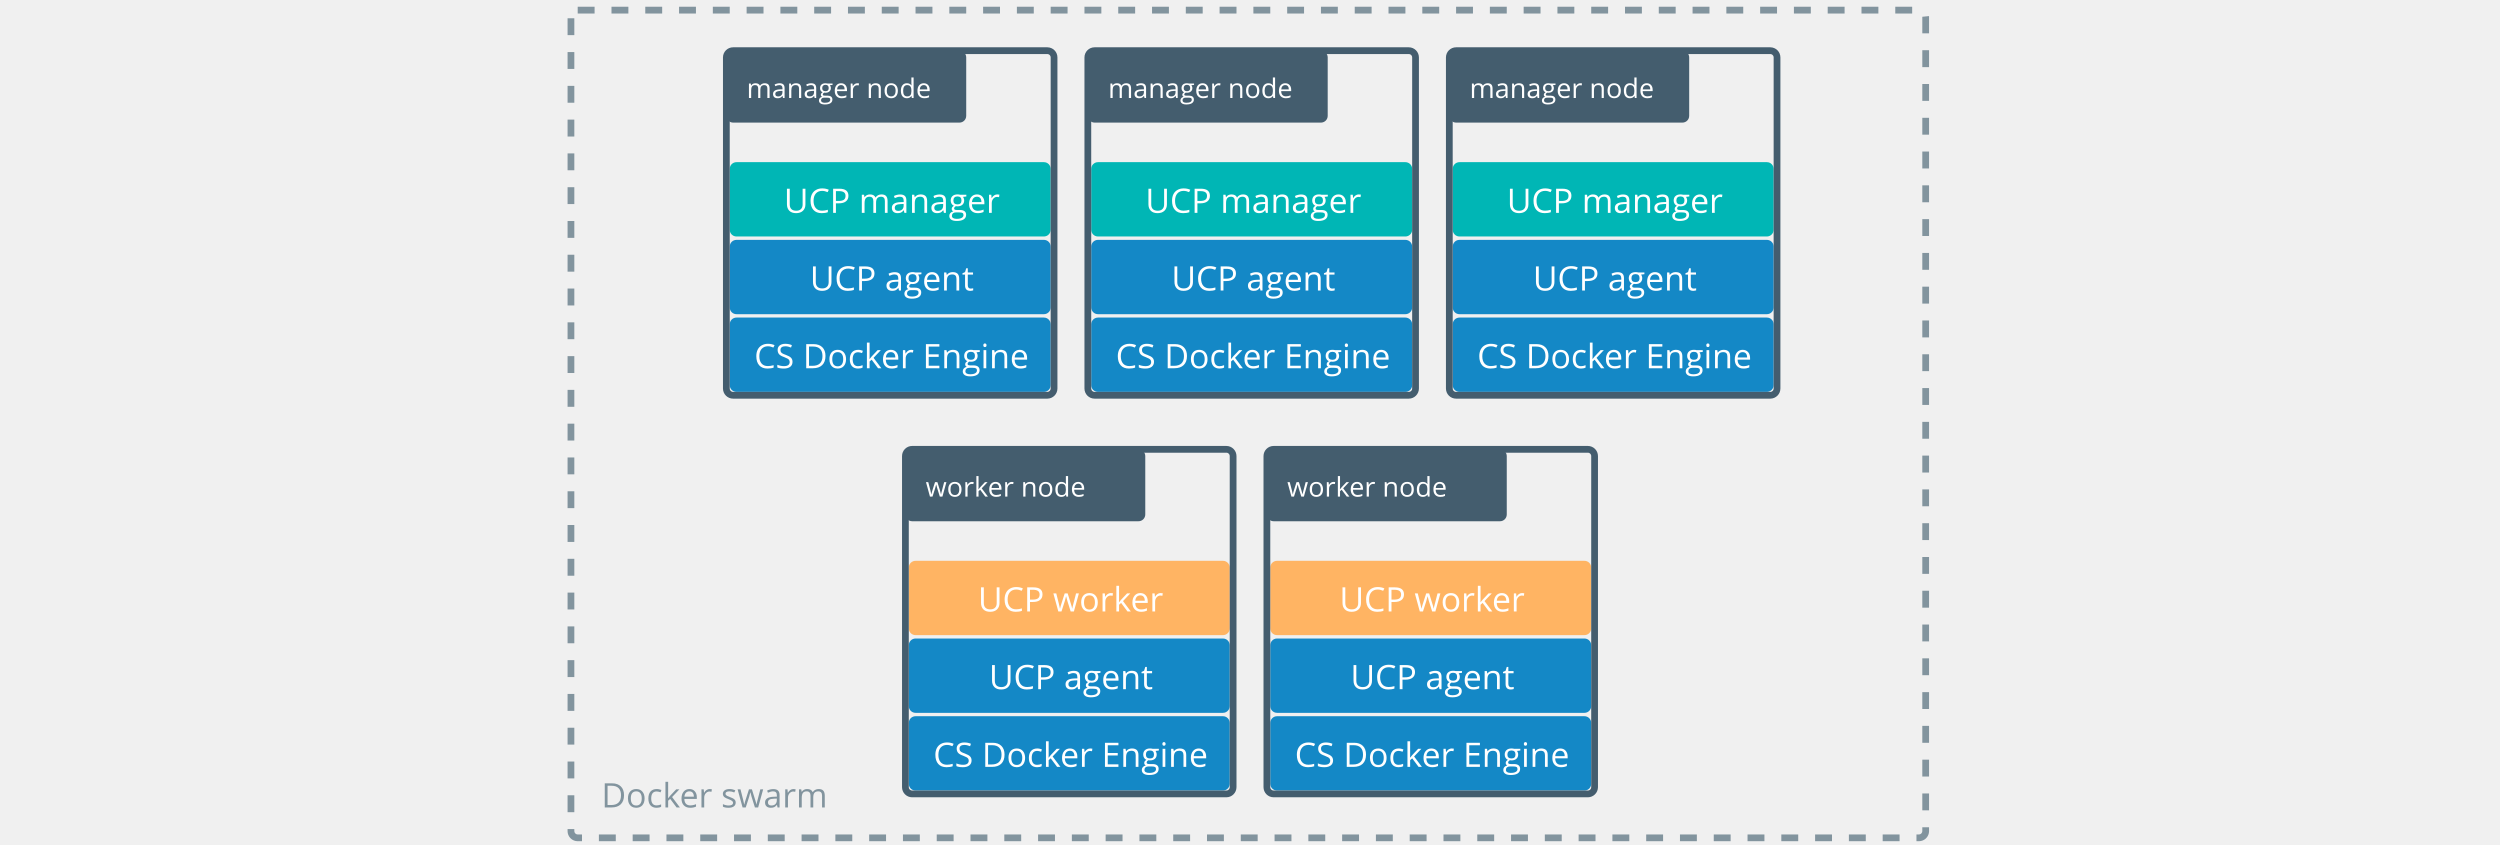
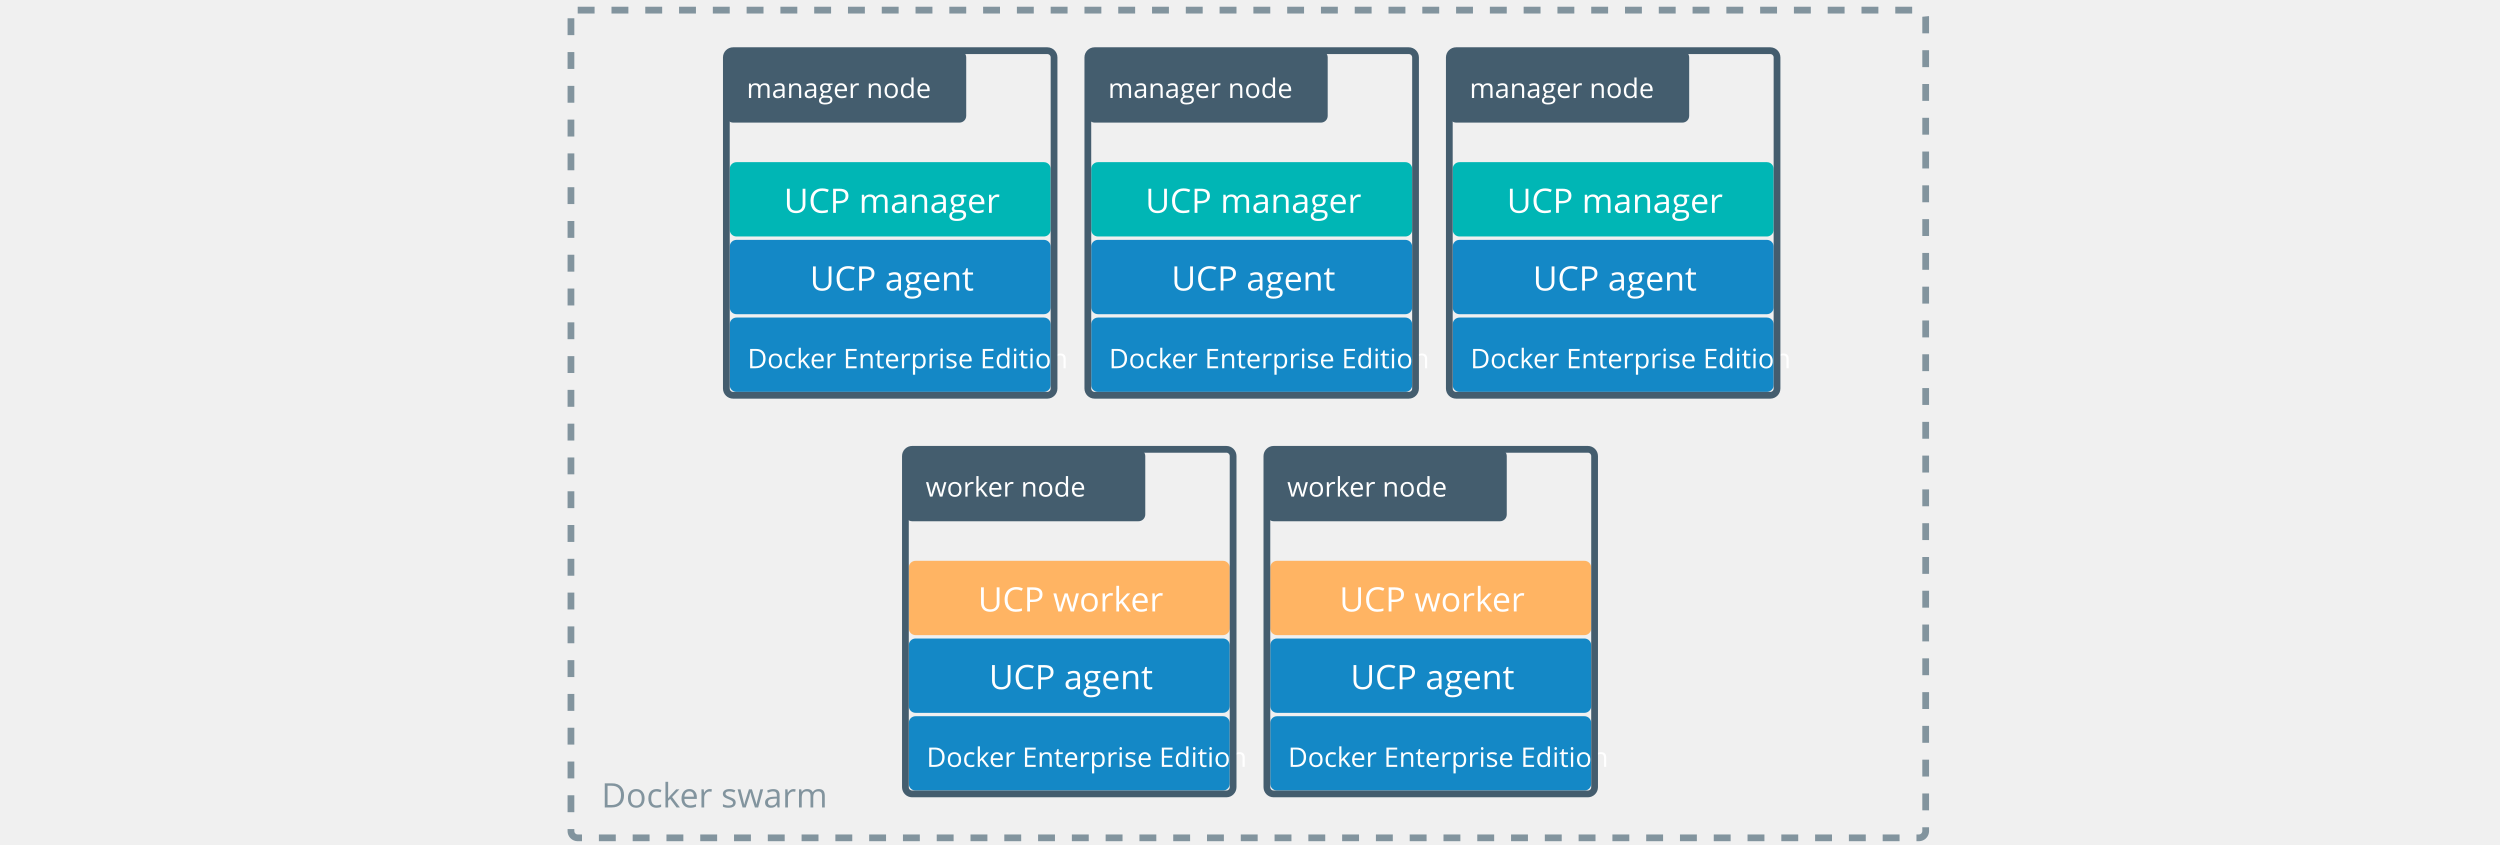
<svg xmlns="http://www.w3.org/2000/svg" width="740px" height="250px" viewBox="0 0 740 250" version="1.1">
  <defs />
  <g id="architecture-diagrams" stroke="none" stroke-width="1" fill="none" fill-rule="evenodd">
    <g id="architecture-2">
      <text id="Docker-swarm" font-family="OpenSans-Semibold, Open Sans" font-size="10" font-weight="500" fill="#82949E">
        <tspan x="178.025" y="239.01">Docker swarm</tspan>
      </text>
      <g id="nodes" transform="translate(215, 15)">
        <g id="workers" transform="translate(53, 118)">
          <g id="node-1">
            <g id="node">
              <g id="node-label">
                <rect id="Rectangle-127" fill="#445D6E" x="0" y="0" width="71" height="21.29" rx="2" />
                <text id="worker-node" font-family="OpenSans, Open Sans" font-size="8" font-weight="normal" fill="#FFFFFF">
                  <tspan x="6" y="14">worker node</tspan>
                </text>
              </g>
            </g>
            <g id="engine" transform="translate(1, 79)">
              <rect id="Rectangle-138" fill="#1488C6" x="0" y="0" width="95" height="22" rx="2" />
-               <text id="CS-Docker-Engine" font-family="OpenSans, Open Sans" font-size="10" font-weight="normal" fill="#FFFFFF">
-                 <tspan x="7.26" y="15">CS Docker Engine</tspan>
+               <text id="Docker-Enterprise-Engine" font-family="OpenSans, Open Sans" font-size="8" font-weight="normal" fill="#FFFFFF">
+                 <tspan x="5.26" y="15">Docker Enterprise Edition</tspan>
              </text>
            </g>
            <g id="ucp" transform="translate(1, 56)">
              <rect id="Rectangle-138" fill="#1488C6" x="0" y="0" width="95" height="22" rx="2" />
              <text id="UCP-agent" font-family="OpenSans, Open Sans" font-size="10" font-weight="normal" fill="#FFFFFF">
                <tspan x="23.737" y="15">UCP agent</tspan>
              </text>
            </g>
            <g id="app" transform="translate(1, 33)">
              <rect id="Rectangle-138" fill="#FFB463" x="0" y="0" width="95" height="22" rx="2" />
              <text id="UCP-worker" font-family="OpenSans, Open Sans" font-size="10" font-weight="normal" fill="#FFFFFF">
                <tspan x="20.476" y="15">UCP worker</tspan>
              </text>
            </g>
            <rect id="node-border" stroke="#445D6E" stroke-width="2" x="0" y="0" width="97" height="102" rx="2" />
          </g>
          <g id="node-1-copy-3" transform="translate(107, 0)">
            <g id="node">
              <g id="node-label">
                <rect id="Rectangle-127" fill="#445D6E" x="0" y="0" width="71" height="21.29" rx="2" />
                <text id="worker-node" font-family="OpenSans, Open Sans" font-size="8" font-weight="normal" fill="#FFFFFF">
                  <tspan x="6" y="14">worker node</tspan>
                </text>
              </g>
            </g>
            <g id="engine" transform="translate(1, 79)">
              <rect id="Rectangle-138" fill="#1488C6" x="0" y="0" width="95" height="22" rx="2" />
-               <text id="CS-Docker-Engine" font-family="OpenSans, Open Sans" font-size="10" font-weight="normal" fill="#FFFFFF">
-                 <tspan x="7.26" y="15">CS Docker Engine</tspan>
+               <text id="Docker-Enterprise-Engine" font-family="OpenSans, Open Sans" font-size="8" font-weight="normal" fill="#FFFFFF">
+                 <tspan x="5.26" y="15">Docker Enterprise Edition</tspan>
              </text>
            </g>
            <g id="ucp" transform="translate(1, 56)">
              <rect id="Rectangle-138" fill="#1488C6" x="0" y="0" width="95" height="22" rx="2" />
              <text id="UCP-agent" font-family="OpenSans, Open Sans" font-size="10" font-weight="normal" fill="#FFFFFF">
                <tspan x="23.737" y="15">UCP agent</tspan>
              </text>
            </g>
            <g id="app" transform="translate(1, 33)">
              <rect id="Rectangle-138" fill="#FFB463" x="0" y="0" width="95" height="22" rx="2" />
              <text id="UCP-worker" font-family="OpenSans, Open Sans" font-size="10" font-weight="normal" fill="#FFFFFF">
                <tspan x="20.476" y="15">UCP worker</tspan>
              </text>
            </g>
            <rect id="node-border" stroke="#445D6E" stroke-width="2" x="0" y="0" width="97" height="102" rx="2" />
          </g>
        </g>
        <g id="managers">
          <g id="node-1">
            <g id="node">
              <g id="node-label">
                <rect id="Rectangle-127" fill="#445D6E" x="0" y="0" width="71" height="21.29" rx="2" />
                <text id="manager-node" font-family="OpenSans, Open Sans" font-size="8" font-weight="normal" fill="#FFFFFF">
                  <tspan x="6" y="14">manager node</tspan>
                </text>
              </g>
            </g>
            <g id="engine" transform="translate(1, 79)">
              <rect id="Rectangle-138" fill="#1488C6" x="0" y="0" width="95" height="22" rx="2" />
-               <text id="CS-Docker-Engine" font-family="OpenSans, Open Sans" font-size="10" font-weight="normal" fill="#FFFFFF">
-                 <tspan x="7.26" y="15">CS Docker Engine</tspan>
+               <text id="Docker-Enterprise-Engine" font-family="OpenSans, Open Sans" font-size="8" font-weight="normal" fill="#FFFFFF">
+                 <tspan x="5.26" y="15">Docker Enterprise Edition</tspan>
              </text>
            </g>
            <g id="ucp" transform="translate(1, 56)">
              <rect id="Rectangle-138" fill="#1488C6" x="0" y="0" width="95" height="22" rx="2" />
              <text id="UCP-agent" font-family="OpenSans, Open Sans" font-size="10" font-weight="normal" fill="#FFFFFF">
                <tspan x="23.737" y="15">UCP agent</tspan>
              </text>
            </g>
            <g id="app" transform="translate(1, 33)">
              <rect id="Rectangle-138" fill="#00B6B5" x="0" y="0" width="95" height="22" rx="2" />
              <text id="UCP-manager" font-family="OpenSans, Open Sans" font-size="10" font-weight="normal" fill="#FFFFFF">
                <tspan x="16.03" y="15">UCP manager</tspan>
              </text>
            </g>
            <rect id="node-border" stroke="#445D6E" stroke-width="2" x="0" y="0" width="97" height="102" rx="2" />
          </g>
          <g id="node-1-copy" transform="translate(107, 0)">
            <g id="node">
              <g id="node-label">
                <rect id="Rectangle-127" fill="#445D6E" x="0" y="0" width="71" height="21.29" rx="2" />
                <text id="manager-node" font-family="OpenSans, Open Sans" font-size="8" font-weight="normal" fill="#FFFFFF">
                  <tspan x="6" y="14">manager node</tspan>
                </text>
              </g>
            </g>
            <g id="engine" transform="translate(1, 79)">
              <rect id="Rectangle-138" fill="#1488C6" x="0" y="0" width="95" height="22" rx="2" />
-               <text id="CS-Docker-Engine" font-family="OpenSans, Open Sans" font-size="10" font-weight="normal" fill="#FFFFFF">
-                 <tspan x="7.26" y="15">CS Docker Engine</tspan>
+               <text id="Docker-Enterprise-Engine" font-family="OpenSans, Open Sans" font-size="8" font-weight="normal" fill="#FFFFFF">
+                 <tspan x="5.26" y="15">Docker Enterprise Edition</tspan>
              </text>
            </g>
            <g id="ucp" transform="translate(1, 56)">
              <rect id="Rectangle-138" fill="#1488C6" x="0" y="0" width="95" height="22" rx="2" />
              <text id="UCP-agent" font-family="OpenSans, Open Sans" font-size="10" font-weight="normal" fill="#FFFFFF">
                <tspan x="23.737" y="15">UCP agent</tspan>
              </text>
            </g>
            <g id="app" transform="translate(1, 33)">
              <rect id="Rectangle-138" fill="#00B6B5" x="0" y="0" width="95" height="22" rx="2" />
              <text id="UCP-manager" font-family="OpenSans, Open Sans" font-size="10" font-weight="normal" fill="#FFFFFF">
                <tspan x="16.03" y="15">UCP manager</tspan>
              </text>
            </g>
            <rect id="node-border" stroke="#445D6E" stroke-width="2" x="0" y="0" width="97" height="102" rx="2" />
          </g>
          <g id="node-1-copy-2" transform="translate(214, 0)">
            <g id="node">
              <g id="node-label">
                <rect id="Rectangle-127" fill="#445D6E" x="0" y="0" width="71" height="21.29" rx="2" />
                <text id="manager-node" font-family="OpenSans, Open Sans" font-size="8" font-weight="normal" fill="#FFFFFF">
                  <tspan x="6" y="14">manager node</tspan>
                </text>
              </g>
            </g>
            <g id="engine" transform="translate(1, 79)">
              <rect id="Rectangle-138" fill="#1488C6" x="0" y="0" width="95" height="22" rx="2" />
-               <text id="CS-Docker-Engine" font-family="OpenSans, Open Sans" font-size="10" font-weight="normal" fill="#FFFFFF">
-                 <tspan x="7.26" y="15">CS Docker Engine</tspan>
+               <text id="Docker-Enterprise-Engine" font-family="OpenSans, Open Sans" font-size="8" font-weight="normal" fill="#FFFFFF">
+                 <tspan x="5.26" y="15">Docker Enterprise Edition</tspan>
              </text>
            </g>
            <g id="ucp" transform="translate(1, 56)">
              <rect id="Rectangle-138" fill="#1488C6" x="0" y="0" width="95" height="22" rx="2" />
              <text id="UCP-agent" font-family="OpenSans, Open Sans" font-size="10" font-weight="normal" fill="#FFFFFF">
                <tspan x="23.737" y="15">UCP agent</tspan>
              </text>
            </g>
            <g id="app" transform="translate(1, 33)">
              <rect id="Rectangle-138" fill="#00B6B5" x="0" y="0" width="95" height="22" rx="2" />
              <text id="UCP-manager" font-family="OpenSans, Open Sans" font-size="10" font-weight="normal" fill="#FFFFFF">
                <tspan x="16.03" y="15">UCP manager</tspan>
              </text>
            </g>
            <rect id="node-border" stroke="#445D6E" stroke-width="2" x="0" y="0" width="97" height="102" rx="2" />
          </g>
        </g>
      </g>
      <rect id="group" stroke="#82949E" stroke-width="2" stroke-dasharray="5,5,5,5" x="169" y="3" width="401" height="245" rx="2" />
    </g>
  </g>
</svg>
